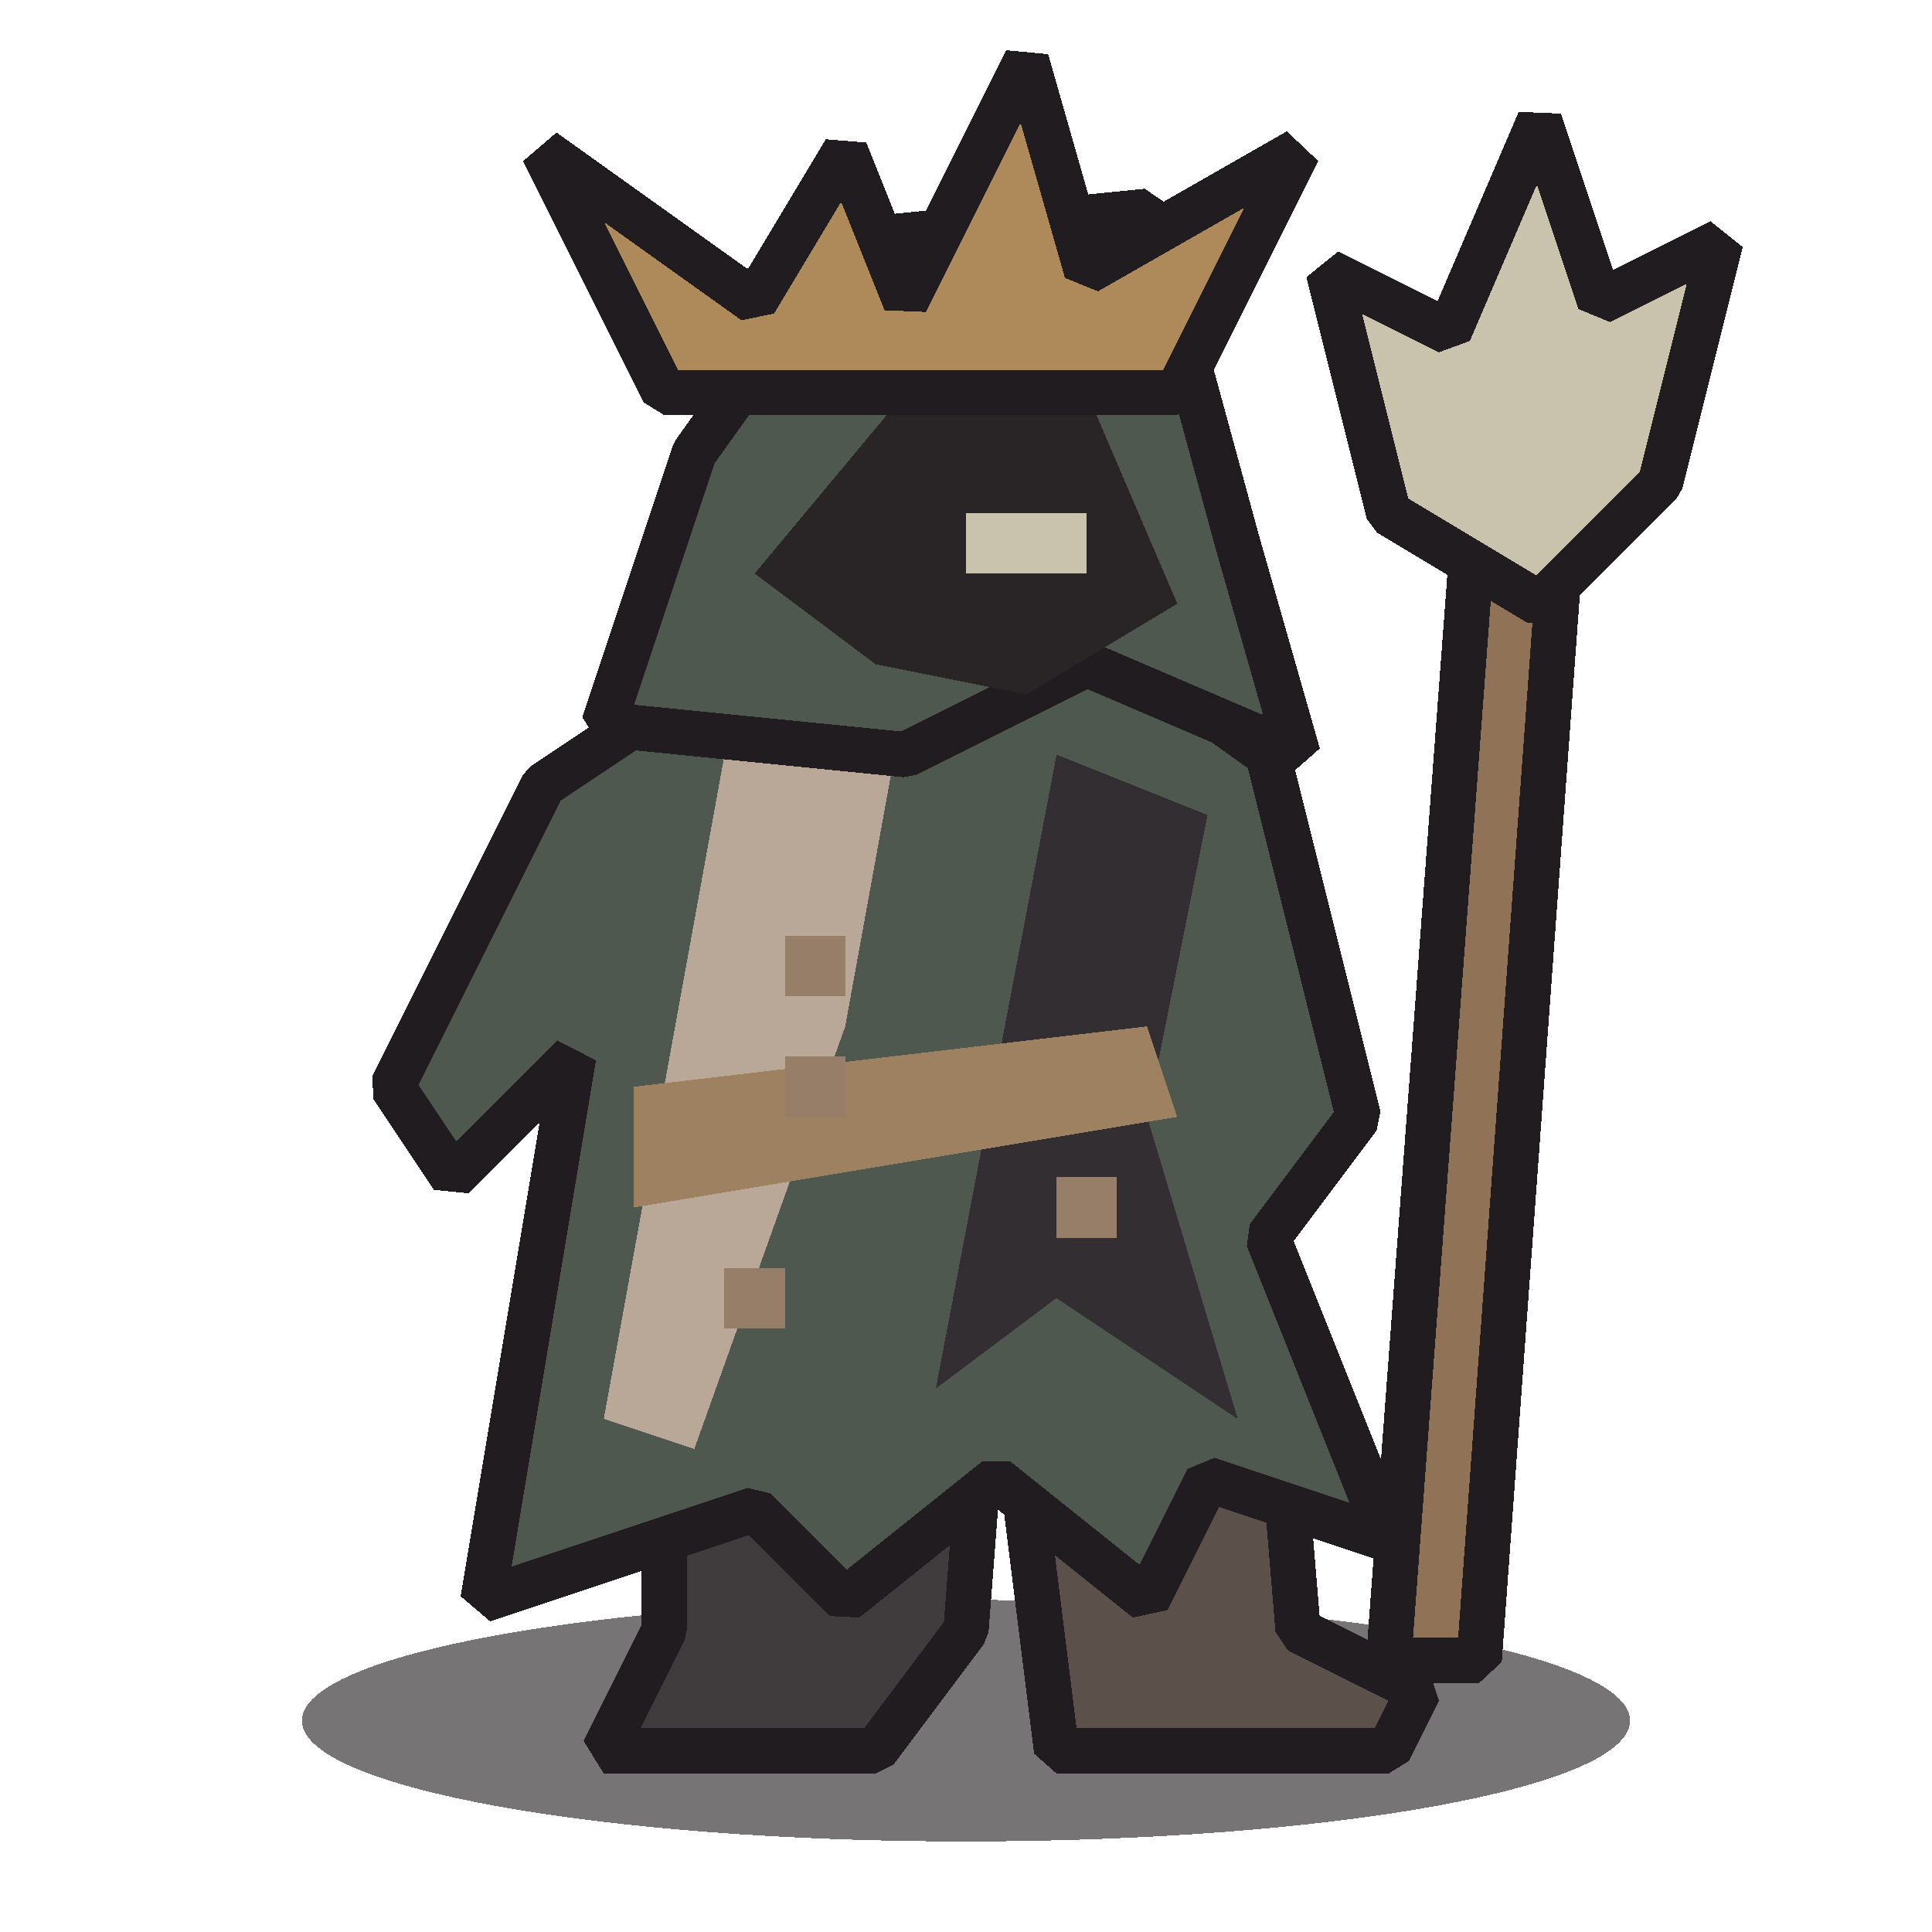
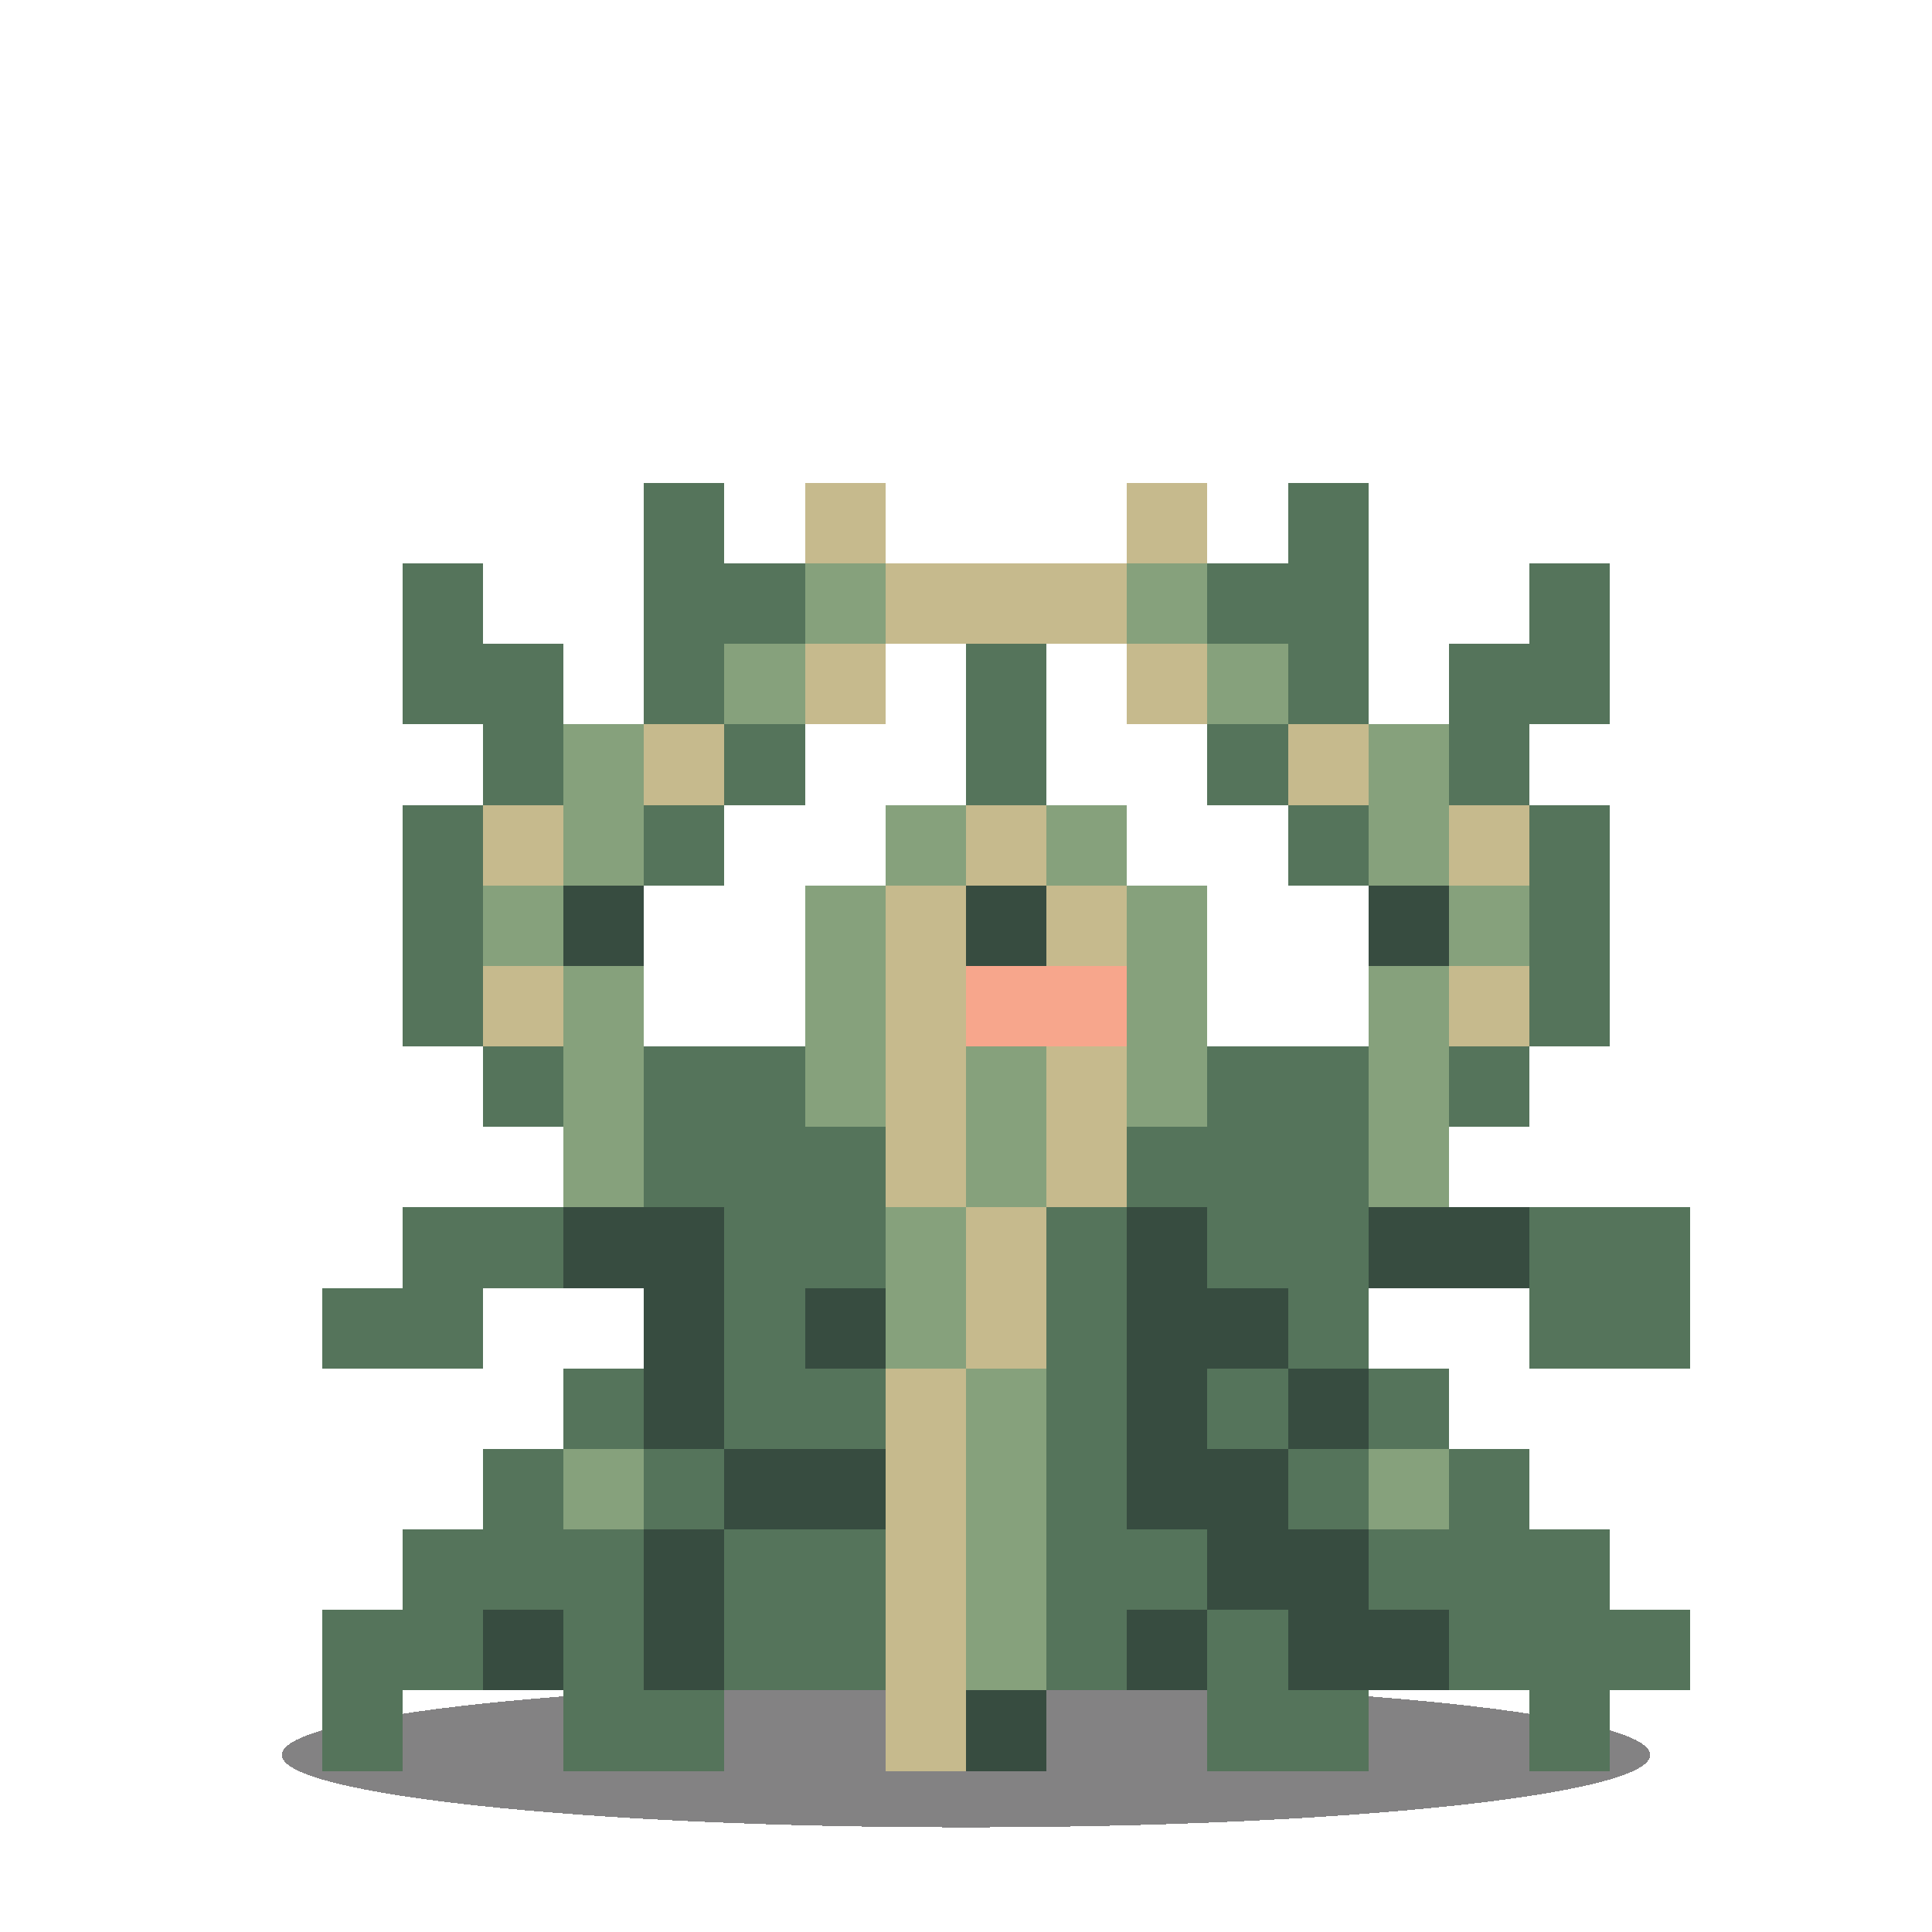
- <svg xmlns="http://www.w3.org/2000/svg" viewBox="0 0 64 64" shape-rendering="crispEdges">
-   <ellipse cx="32" cy="57" rx="22" ry="4" fill="#130f11" opacity=".58" />
-   <path d="M22 42L33 41 32 54 29 58 20 58 22 54Z" fill="#403b3c" stroke="#201c20" stroke-width="1.5" stroke-linejoin="bevel" />
-   <path d="M33 42L42 42 43 54 47 56 46 58 35 58Z" fill="#5c504b" stroke="#201c20" stroke-width="1.5" stroke-linejoin="bevel" />
-   <path d="M24 22L35 20 42 25 45 37 42 41 46 51 40 49 38 53 33 49 28 53 25 50 16 53 19 35 15 39 13 36 18 26Z" fill="#4e584f" stroke="#201c20" stroke-width="1.5" stroke-linejoin="bevel" />
-   <path d="M24 25L30 23 28 34 23 48 20 47Z" fill="#b9a898" stroke="none" stroke-width="1.5" stroke-linejoin="bevel" />
-   <path d="M35 25L40 27 38 37 41 47 35 43 31 46Z" fill="#332e32" stroke="none" stroke-width="1.5" stroke-linejoin="bevel" />
-   <path d="M21 36l17 -2 1 3 -18 3z" fill="#9e8161" stroke="none" stroke-width="1.5" stroke-linejoin="bevel" />
-   <path d="M20 24L23 15 28 8 38 7 41 18 43 25 36 22 30 25Z" fill="#4e584f" stroke="#201c20" stroke-width="1.5" stroke-linejoin="bevel" />
-   <path d="M25 19L30 13 36 13 39 20 34 23 29 22Z" fill="#292527" stroke="none" stroke-width="1.5" stroke-linejoin="bevel" />
-   <rect x="32" y="17" width="4" height="2" fill="#c9c3ad" />
-   <path d="M46 55l3 -40 3 -1 -3 41z" fill="#907356" stroke="#201c20" stroke-width="1.5" stroke-linejoin="bevel" />
-   <path d="M46 17l-2 -8 4 2 3 -7 2 6 4 -2 -2 8 -4 4z" fill="#c9c3ad" stroke="#201c20" stroke-width="1.5" stroke-linejoin="bevel" />
-   <path d="M22 13L18 5 25 10 28 5 30 10 34 2 36 9 43 5 39 13Z" fill="#ae8959" stroke="#201c20" stroke-width="1.5" stroke-linejoin="bevel" />
-   <rect x="26" y="35" width="2" height="2" fill="#967e68" />
-   <rect x="24" y="42" width="2" height="2" fill="#967e68" />
-   <rect x="26" y="31" width="2" height="2" fill="#967e68" />
-   <rect x="35" y="39" width="2" height="2" fill="#967e68" />
+ <svg xmlns="http://www.w3.org/2000/svg" viewBox="0 0 24 24" shape-rendering="crispEdges">
+   <ellipse cx="12" cy="21.8" rx="8.5" ry=".9" fill="#110f12" opacity=".52" />
+   <path fill="#374c40" d="M7 11h1v1h-1z M12 11h1v1h-1z M17 11h1v1h-1z M7 15h2v1h-2z M14 15h1v1h-1z M17 15h2v1h-2z M8 16h1v1h-1z M10 16h1v1h-1z M14 16h2v1h-2z M8 17h1v1h-1z M14 17h1v1h-1z M16 17h1v1h-1z M9 18h2v1h-2z M14 18h2v1h-2z M8 19h1v1h-1z M15 19h2v1h-2z M6 20h1v1h-1z M8 20h1v1h-1z M14 20h1v1h-1z M16 20h2v1h-2z M12 21h1v1h-1z" />
+   <path fill="#55745b" d="M8 6h1v1h-1z M16 6h1v1h-1z M5 7h1v1h-1z M8 7h2v1h-2z M15 7h2v1h-2z M19 7h1v1h-1z M5 8h2v1h-2z M8 8h1v1h-1z M12 8h1v1h-1z M16 8h1v1h-1z M18 8h2v1h-2z M6 9h1v1h-1z M9 9h1v1h-1z M12 9h1v1h-1z M15 9h1v1h-1z M18 9h1v1h-1z M5 10h1v1h-1z M8 10h1v1h-1z M16 10h1v1h-1z M19 10h1v1h-1z M5 11h1v1h-1z M19 11h1v1h-1z M5 12h1v1h-1z M19 12h1v1h-1z M6 13h1v1h-1z M8 13h2v1h-2z M15 13h2v1h-2z M18 13h1v1h-1z M8 14h3v1h-3z M14 14h3v1h-3z M5 15h2v1h-2z M9 15h2v1h-2z M13 15h1v1h-1z M15 15h2v1h-2z M19 15h2v1h-2z M4 16h2v1h-2z M9 16h1v1h-1z M13 16h1v1h-1z M16 16h1v1h-1z M19 16h2v1h-2z M7 17h1v1h-1z M9 17h2v1h-2z M13 17h1v1h-1z M15 17h1v1h-1z M17 17h1v1h-1z M6 18h1v1h-1z M8 18h1v1h-1z M13 18h1v1h-1z M16 18h1v1h-1z M18 18h1v1h-1z M5 19h3v1h-3z M9 19h2v1h-2z M13 19h2v1h-2z M17 19h3v1h-3z M4 20h2v1h-2z M7 20h1v1h-1z M9 20h2v1h-2z M13 20h1v1h-1z M15 20h1v1h-1z M18 20h3v1h-3z M4 21h1v1h-1z M7 21h2v1h-2z M15 21h2v1h-2z M19 21h1v1h-1z" />
+   <path fill="#86a17c" d="M10 7h1v1h-1z M14 7h1v1h-1z M9 8h1v1h-1z M15 8h1v1h-1z M7 9h1v1h-1z M17 9h1v1h-1z M7 10h1v1h-1z M11 10h1v1h-1z M13 10h1v1h-1z M17 10h1v1h-1z M6 11h1v1h-1z M10 11h1v1h-1z M14 11h1v1h-1z M18 11h1v1h-1z M7 12h1v1h-1z M10 12h1v1h-1z M14 12h1v1h-1z M17 12h1v1h-1z M7 13h1v1h-1z M10 13h1v1h-1z M12 13h1v1h-1z M14 13h1v1h-1z M17 13h1v1h-1z M7 14h1v1h-1z M12 14h1v1h-1z M17 14h1v1h-1z M11 15h1v1h-1z M11 16h1v1h-1z M12 17h1v1h-1z M7 18h1v1h-1z M12 18h1v1h-1z M17 18h1v1h-1z M12 19h1v1h-1z M12 20h1v1h-1z" />
+   <path fill="#c6ba8d" d="M10 6h1v1h-1z M14 6h1v1h-1z M11 7h3v1h-3z M10 8h1v1h-1z M14 8h1v1h-1z M8 9h1v1h-1z M16 9h1v1h-1z M6 10h1v1h-1z M12 10h1v1h-1z M18 10h1v1h-1z M11 11h1v1h-1z M13 11h1v1h-1z M6 12h1v1h-1z M11 12h1v1h-1z M18 12h1v1h-1z M11 13h1v1h-1z M13 13h1v1h-1z M11 14h1v1h-1z M13 14h1v1h-1z M12 15h1v1h-1z M12 16h1v1h-1z M11 17h1v1h-1z M11 18h1v1h-1z M11 19h1v1h-1z M11 20h1v1h-1z M11 21h1v1h-1z" />
+   <path fill="#f7a68c" d="M12 12h2v1h-2z" />
</svg>
